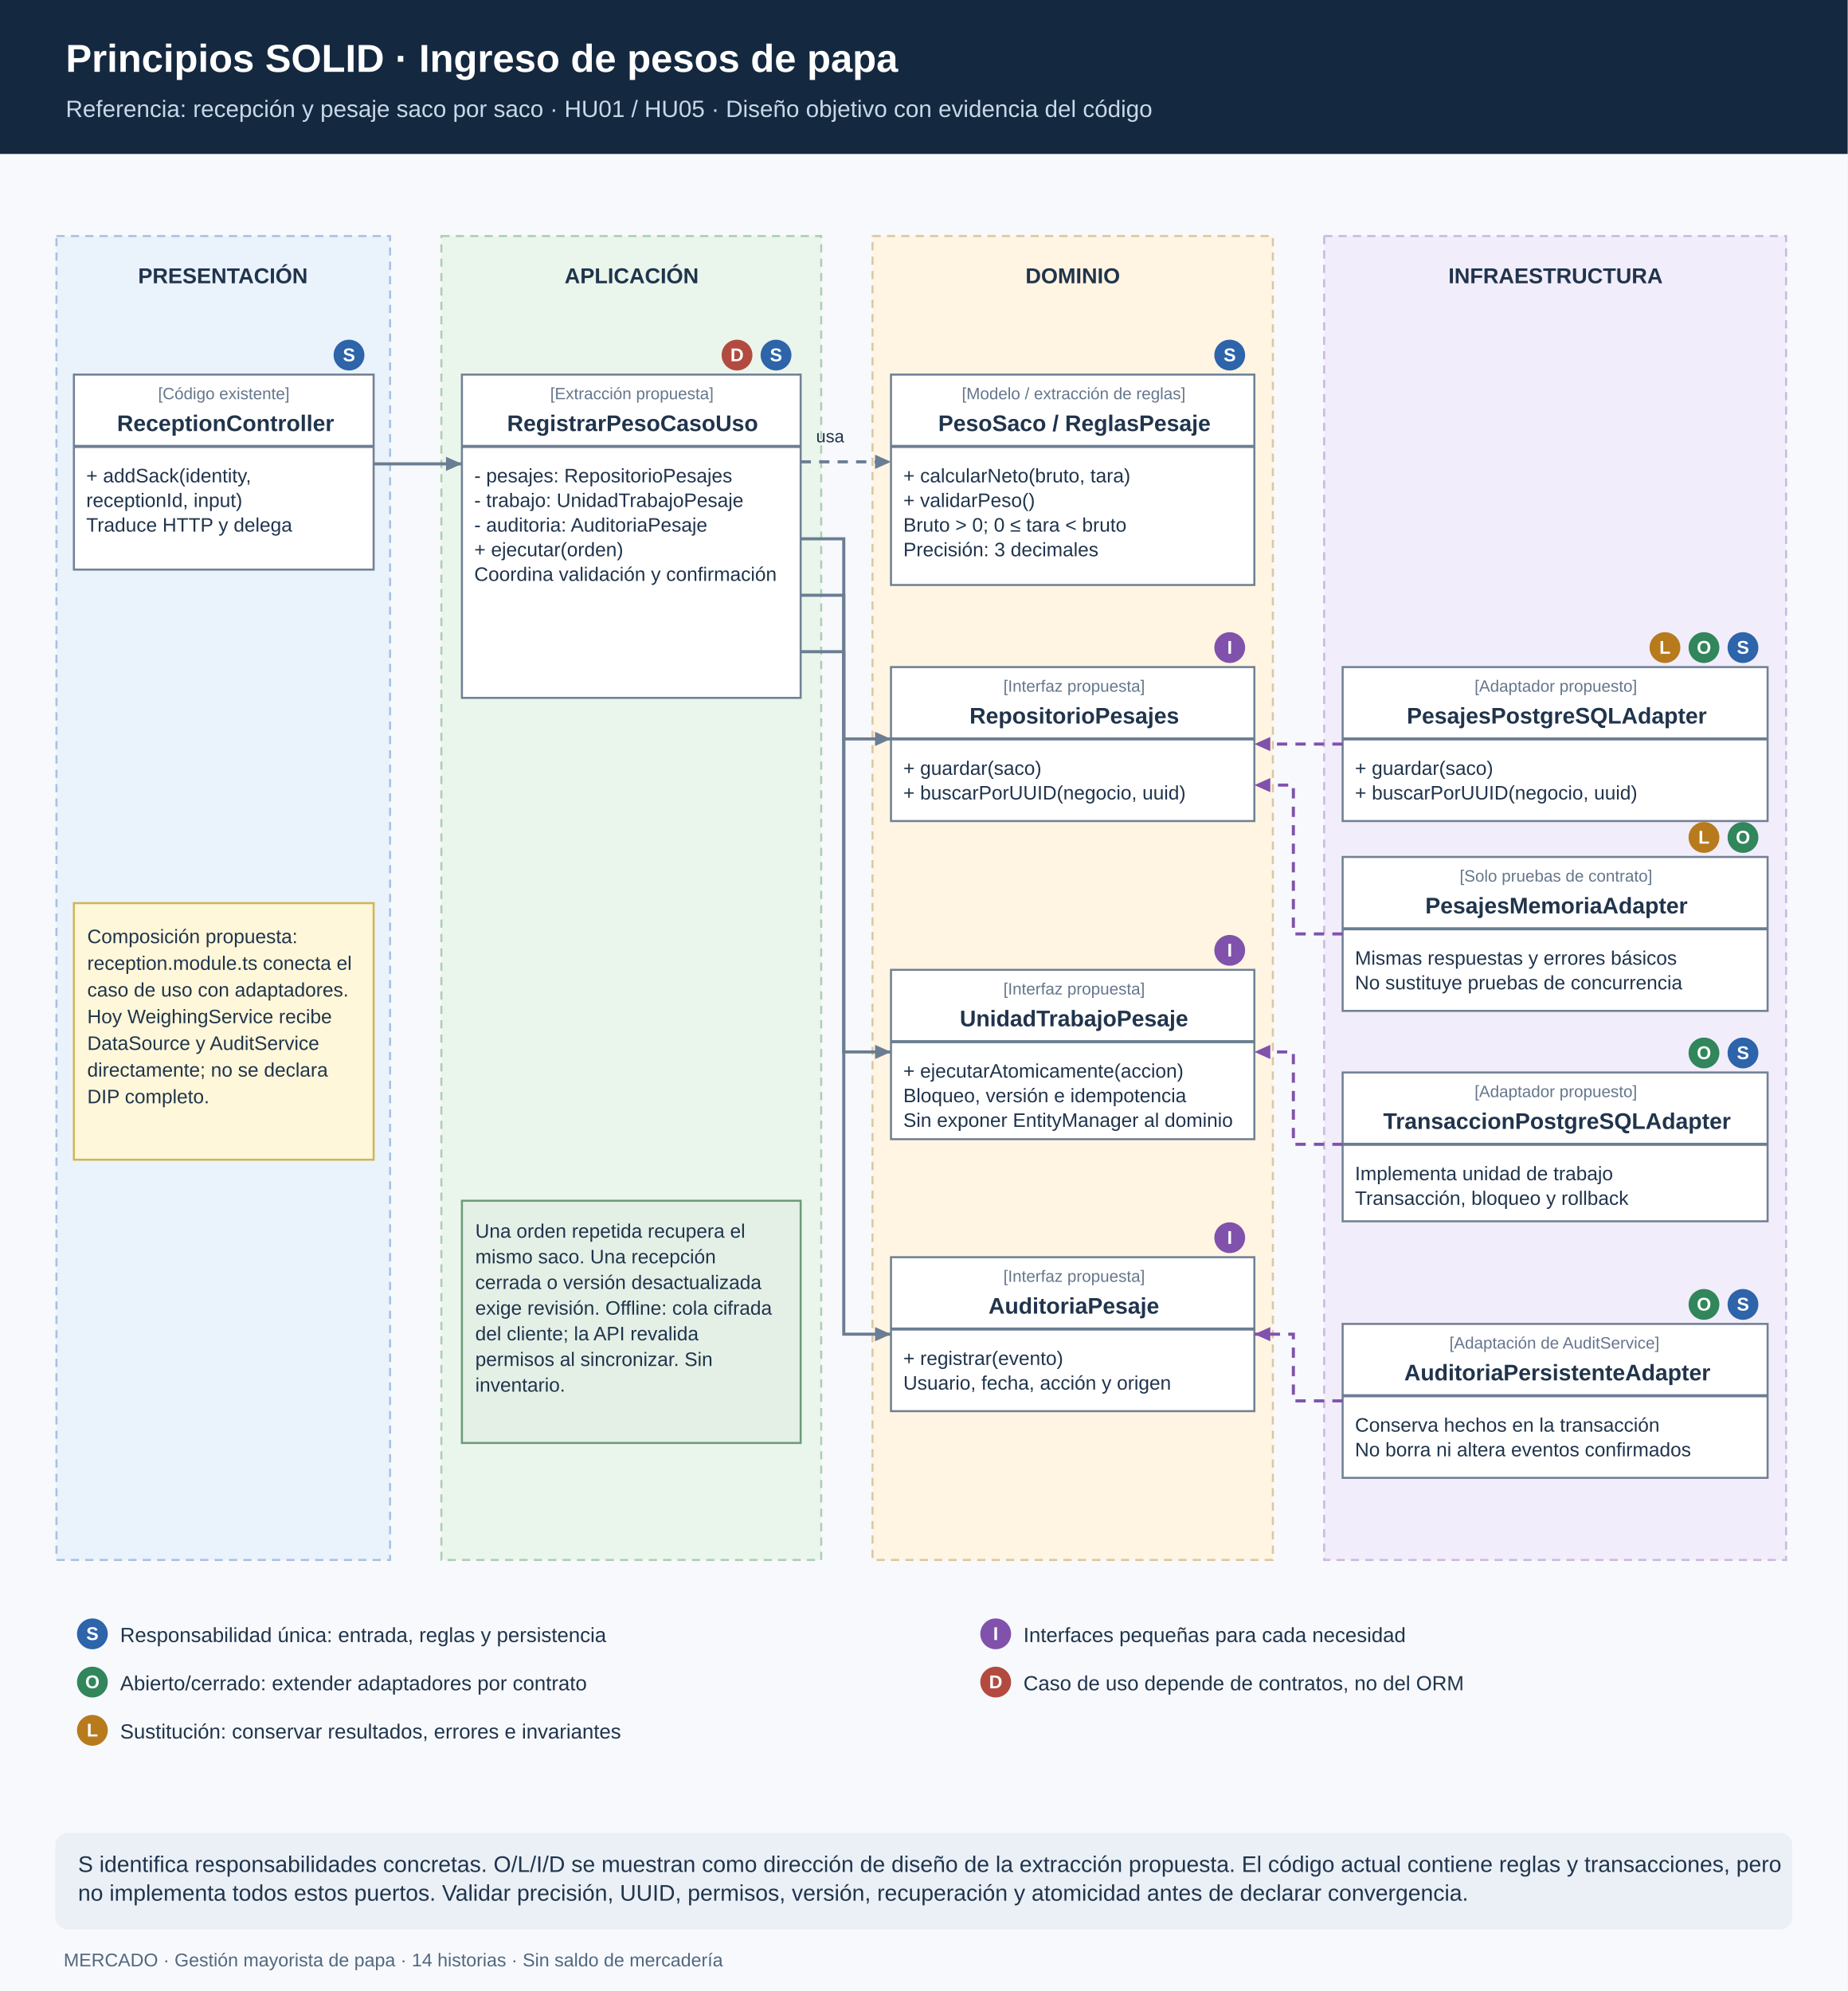
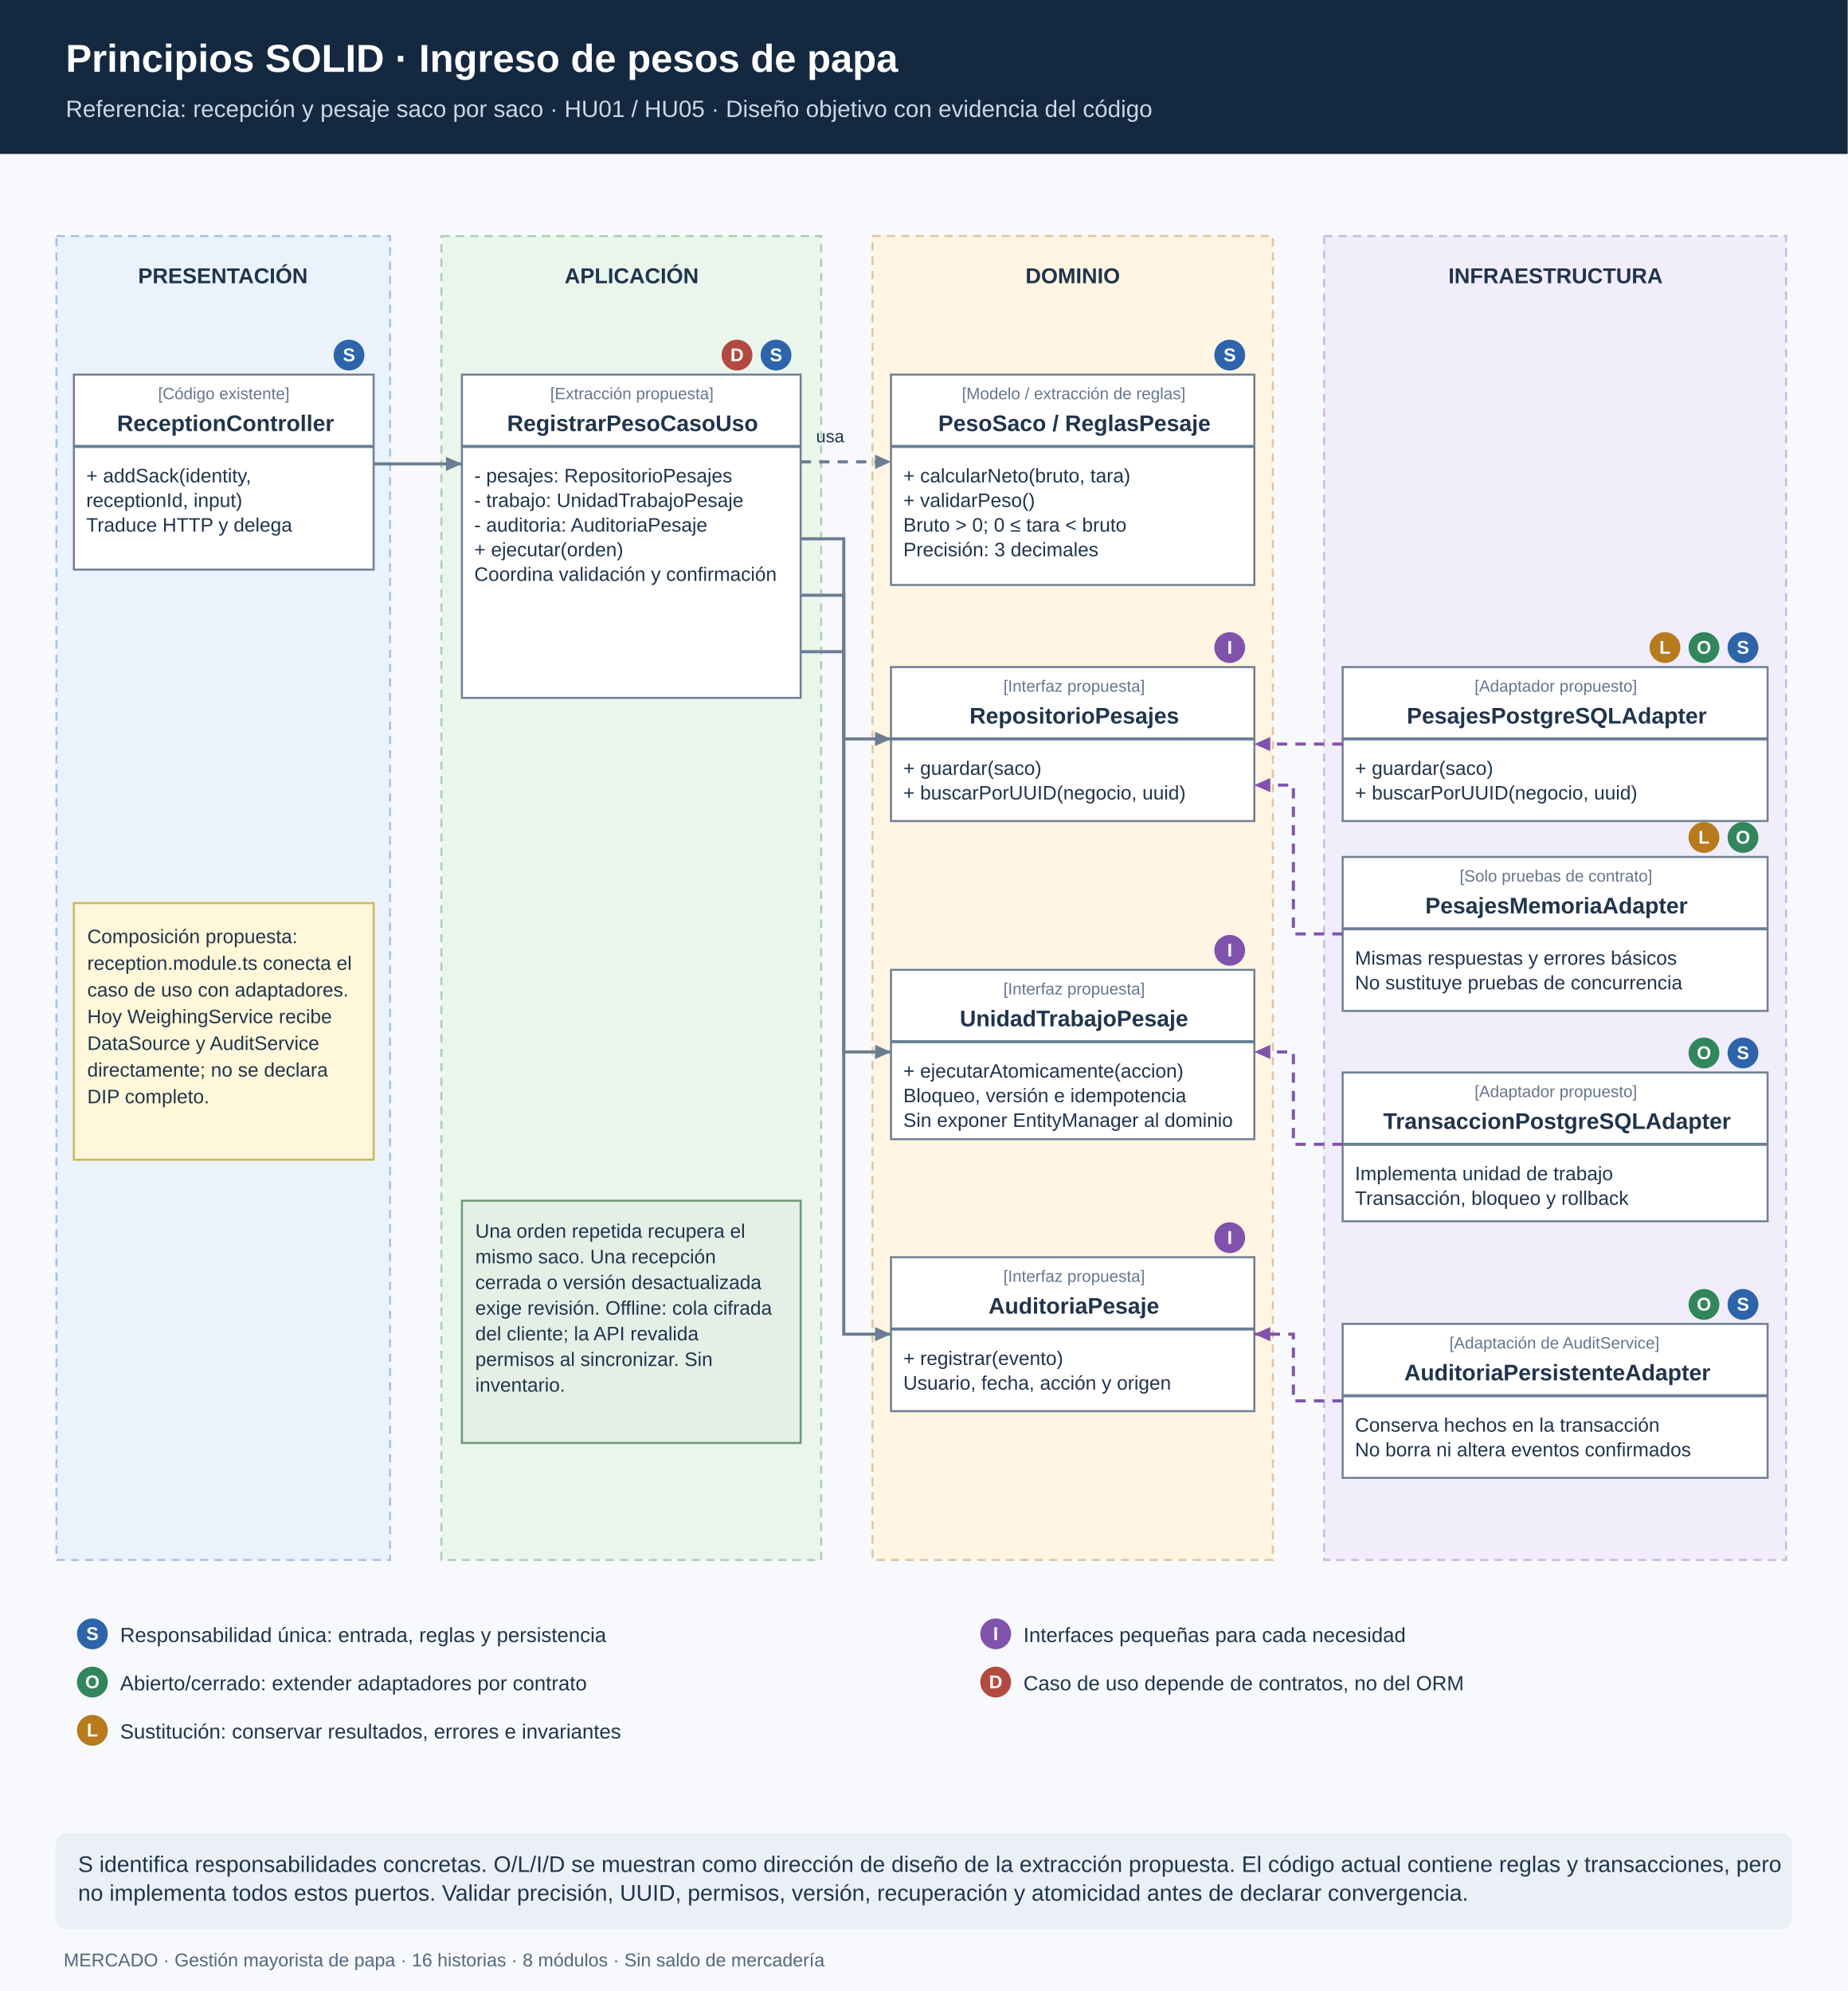
<svg xmlns="http://www.w3.org/2000/svg" width="1800" height="1940" viewBox="0 0 1800 1940" role="img">
  <rect width="1800" height="1940" fill="#f7f9fc" />
  <rect x="0" y="0" width="1800" height="150" rx="0" fill="#14283f" stroke="none" stroke-width="2" />
  <text x="64" y="70" font-family="Arial,sans-serif" font-size="38" font-weight="700" fill="white">Principios SOLID · Ingreso de pesos de papa</text>
  <text x="64" y="114" font-family="Arial,sans-serif" font-size="23" font-weight="400" fill="#c8d8e9">Referencia: recepción y pesaje saco por saco · HU01 / HU05 · Diseño objetivo con evidencia del código</text>
  <rect x="55" y="230" width="325" height="1290" rx="0" fill="#eaf2fc" stroke="#a8c1e2" stroke-width="2" stroke-dasharray="8 6" />
  <text x="134.508" y="276" font-family="Arial,sans-serif" font-size="21" font-weight="700" fill="#20344c">PRESENTACIÓN</text>
  <rect x="430" y="230" width="370" height="1290" rx="0" fill="#eaf6ec" stroke="#abd0b0" stroke-width="2" stroke-dasharray="8 6" />
  <text x="550.0" y="276" font-family="Arial,sans-serif" font-size="21" font-weight="700" fill="#20344c">APLICACIÓN</text>
  <rect x="850" y="230" width="390" height="1290" rx="0" fill="#fff5e2" stroke="#ddc6a0" stroke-width="2" stroke-dasharray="8 6" />
  <text x="999.0" y="276" font-family="Arial,sans-serif" font-size="21" font-weight="700" fill="#20344c">DOMINIO</text>
  <rect x="1290" y="230" width="450" height="1290" rx="0" fill="#f2edfa" stroke="#cab9e2" stroke-width="2" stroke-dasharray="8 6" />
  <text x="1411.0" y="276" font-family="Arial,sans-serif" font-size="21" font-weight="700" fill="#20344c">INFRAESTRUCTURA</text>
  <rect x="72" y="365" width="292" height="190" rx="0" fill="white" stroke="#718195" stroke-width="2" />
  <text x="154.0" y="389" font-family="Arial,sans-serif" font-size="16" font-weight="400" fill="#65768c">[Código existente]</text>
  <text x="114.0" y="420" font-family="Arial,sans-serif" font-size="22" font-weight="700" fill="#20344c">ReceptionController</text>
  <polyline points="72,435 364,435" fill="none" stroke="#6b7d93" stroke-width="3" />
  <text x="84" y="470" font-family="Arial,sans-serif" font-size="19" font-weight="400" fill="#20344c">+ addSack(identity,</text>
  <text x="84" y="494" font-family="Arial,sans-serif" font-size="19" font-weight="400" fill="#20344c">receptionId, input)</text>
  <text x="84" y="518" font-family="Arial,sans-serif" font-size="19" font-weight="400" fill="#20344c">Traduce HTTP y delega</text>
  <circle cx="340" cy="346" r="15" fill="#2d64aa" />
  <text x="334.0" y="352" font-family="Arial,sans-serif" font-size="18" font-weight="700" fill="white">S</text>
  <rect x="450" y="365" width="330" height="315" rx="0" fill="white" stroke="#718195" stroke-width="2" />
  <text x="536.0" y="389" font-family="Arial,sans-serif" font-size="16" font-weight="400" fill="#65768c">[Extracción propuesta]</text>
  <text x="494.0" y="420" font-family="Arial,sans-serif" font-size="22" font-weight="700" fill="#20344c">RegistrarPesoCasoUso</text>
  <polyline points="450,435 780,435" fill="none" stroke="#6b7d93" stroke-width="3" />
  <text x="462" y="470" font-family="Arial,sans-serif" font-size="19" font-weight="400" fill="#20344c">- pesajes: RepositorioPesajes</text>
  <text x="462" y="494" font-family="Arial,sans-serif" font-size="19" font-weight="400" fill="#20344c">- trabajo: UnidadTrabajoPesaje</text>
  <text x="462" y="518" font-family="Arial,sans-serif" font-size="19" font-weight="400" fill="#20344c">- auditoria: AuditoriaPesaje</text>
  <text x="462" y="542" font-family="Arial,sans-serif" font-size="19" font-weight="400" fill="#20344c">+ ejecutar(orden)</text>
  <text x="462" y="566" font-family="Arial,sans-serif" font-size="19" font-weight="400" fill="#20344c">Coordina validación y confirmación</text>
  <circle cx="756" cy="346" r="15" fill="#2d64aa" />
  <text x="750.0" y="352" font-family="Arial,sans-serif" font-size="18" font-weight="700" fill="white">S</text>
  <circle cx="718" cy="346" r="15" fill="#b34a40" />
  <text x="711.5" y="352" font-family="Arial,sans-serif" font-size="18" font-weight="700" fill="white">D</text>
  <rect x="868" y="365" width="354" height="205" rx="0" fill="white" stroke="#718195" stroke-width="2" />
  <text x="937.0" y="389" font-family="Arial,sans-serif" font-size="16" font-weight="400" fill="#65768c">[Modelo / extracción de reglas]</text>
  <text x="914.0" y="420" font-family="Arial,sans-serif" font-size="22" font-weight="700" fill="#20344c">PesoSaco / ReglasPesaje</text>
  <polyline points="868,435 1222,435" fill="none" stroke="#6b7d93" stroke-width="3" />
  <text x="880" y="470" font-family="Arial,sans-serif" font-size="19" font-weight="400" fill="#20344c">+ calcularNeto(bruto, tara)</text>
  <text x="880" y="494" font-family="Arial,sans-serif" font-size="19" font-weight="400" fill="#20344c">+ validarPeso()</text>
  <text x="880" y="518" font-family="Arial,sans-serif" font-size="19" font-weight="400" fill="#20344c">Bruto &gt; 0; 0 ≤ tara &lt; bruto</text>
  <text x="880" y="542" font-family="Arial,sans-serif" font-size="19" font-weight="400" fill="#20344c">Precisión: 3 decimales</text>
  <circle cx="1198" cy="346" r="15" fill="#2d64aa" />
  <text x="1192.0" y="352" font-family="Arial,sans-serif" font-size="18" font-weight="700" fill="white">S</text>
  <rect x="868" y="650" width="354" height="150" rx="0" fill="white" stroke="#718195" stroke-width="2" />
  <text x="977.5" y="674" font-family="Arial,sans-serif" font-size="16" font-weight="400" fill="#65768c">[Interfaz propuesta]</text>
  <text x="944.5" y="705" font-family="Arial,sans-serif" font-size="22" font-weight="700" fill="#20344c">RepositorioPesajes</text>
  <polyline points="868,720 1222,720" fill="none" stroke="#6b7d93" stroke-width="3" />
  <text x="880" y="755" font-family="Arial,sans-serif" font-size="19" font-weight="400" fill="#20344c">+ guardar(saco)</text>
  <text x="880" y="779" font-family="Arial,sans-serif" font-size="19" font-weight="400" fill="#20344c">+ buscarPorUUID(negocio, uuid)</text>
  <circle cx="1198" cy="631" r="15" fill="#8052ac" />
  <text x="1195.5" y="637" font-family="Arial,sans-serif" font-size="18" font-weight="700" fill="white">I</text>
  <rect x="868" y="945" width="354" height="165" rx="0" fill="white" stroke="#718195" stroke-width="2" />
  <text x="977.5" y="969" font-family="Arial,sans-serif" font-size="16" font-weight="400" fill="#65768c">[Interfaz propuesta]</text>
  <text x="935.008" y="1000" font-family="Arial,sans-serif" font-size="22" font-weight="700" fill="#20344c">UnidadTrabajoPesaje</text>
  <polyline points="868,1015 1222,1015" fill="none" stroke="#6b7d93" stroke-width="3" />
  <text x="880" y="1050" font-family="Arial,sans-serif" font-size="19" font-weight="400" fill="#20344c">+ ejecutarAtomicamente(accion)</text>
  <text x="880" y="1074" font-family="Arial,sans-serif" font-size="19" font-weight="400" fill="#20344c">Bloqueo, versión e idempotencia</text>
  <text x="880" y="1098" font-family="Arial,sans-serif" font-size="19" font-weight="400" fill="#20344c">Sin exponer EntityManager al dominio</text>
  <circle cx="1198" cy="926" r="15" fill="#8052ac" />
  <text x="1195.5" y="932" font-family="Arial,sans-serif" font-size="18" font-weight="700" fill="white">I</text>
  <rect x="868" y="1225" width="354" height="150" rx="0" fill="white" stroke="#718195" stroke-width="2" />
  <text x="977.5" y="1249" font-family="Arial,sans-serif" font-size="16" font-weight="400" fill="#65768c">[Interfaz propuesta]</text>
  <text x="963.0" y="1280" font-family="Arial,sans-serif" font-size="22" font-weight="700" fill="#20344c">AuditoriaPesaje</text>
  <polyline points="868,1295 1222,1295" fill="none" stroke="#6b7d93" stroke-width="3" />
  <text x="880" y="1330" font-family="Arial,sans-serif" font-size="19" font-weight="400" fill="#20344c">+ registrar(evento)</text>
  <text x="880" y="1354" font-family="Arial,sans-serif" font-size="19" font-weight="400" fill="#20344c">Usuario, fecha, acción y origen</text>
  <circle cx="1198" cy="1206" r="15" fill="#8052ac" />
  <text x="1195.5" y="1212" font-family="Arial,sans-serif" font-size="18" font-weight="700" fill="white">I</text>
  <rect x="1308" y="650" width="414" height="150" rx="0" fill="white" stroke="#718195" stroke-width="2" />
  <text x="1436.5" y="674" font-family="Arial,sans-serif" font-size="16" font-weight="400" fill="#65768c">[Adaptador propuesto]</text>
  <text x="1370.5" y="705" font-family="Arial,sans-serif" font-size="22" font-weight="700" fill="#20344c">PesajesPostgreSQLAdapter</text>
  <polyline points="1308,720 1722,720" fill="none" stroke="#6b7d93" stroke-width="3" />
  <text x="1320" y="755" font-family="Arial,sans-serif" font-size="19" font-weight="400" fill="#20344c">+ guardar(saco)</text>
  <text x="1320" y="779" font-family="Arial,sans-serif" font-size="19" font-weight="400" fill="#20344c">+ buscarPorUUID(negocio, uuid)</text>
  <circle cx="1698" cy="631" r="15" fill="#2d64aa" />
  <text x="1692.0" y="637" font-family="Arial,sans-serif" font-size="18" font-weight="700" fill="white">S</text>
  <circle cx="1660" cy="631" r="15" fill="#31865b" />
  <text x="1653.0" y="637" font-family="Arial,sans-serif" font-size="18" font-weight="700" fill="white">O</text>
  <circle cx="1622" cy="631" r="15" fill="#b77a1d" />
  <text x="1616.5" y="637" font-family="Arial,sans-serif" font-size="18" font-weight="700" fill="white">L</text>
  <rect x="1308" y="835" width="414" height="150" rx="0" fill="white" stroke="#718195" stroke-width="2" />
  <text x="1422.0" y="859" font-family="Arial,sans-serif" font-size="16" font-weight="400" fill="#65768c">[Solo pruebas de contrato]</text>
  <text x="1388.5" y="890" font-family="Arial,sans-serif" font-size="22" font-weight="700" fill="#20344c">PesajesMemoriaAdapter</text>
  <polyline points="1308,905 1722,905" fill="none" stroke="#6b7d93" stroke-width="3" />
  <text x="1320" y="940" font-family="Arial,sans-serif" font-size="19" font-weight="400" fill="#20344c">Mismas respuestas y errores básicos</text>
  <text x="1320" y="964" font-family="Arial,sans-serif" font-size="19" font-weight="400" fill="#20344c">No sustituye pruebas de concurrencia</text>
  <circle cx="1698" cy="816" r="15" fill="#31865b" />
  <text x="1691.0" y="822" font-family="Arial,sans-serif" font-size="18" font-weight="700" fill="white">O</text>
  <circle cx="1660" cy="816" r="15" fill="#b77a1d" />
  <text x="1654.5" y="822" font-family="Arial,sans-serif" font-size="18" font-weight="700" fill="white">L</text>
  <rect x="1308" y="1045" width="414" height="145" rx="0" fill="white" stroke="#718195" stroke-width="2" />
  <text x="1436.5" y="1069" font-family="Arial,sans-serif" font-size="16" font-weight="400" fill="#65768c">[Adaptador propuesto]</text>
  <text x="1347.508" y="1100" font-family="Arial,sans-serif" font-size="22" font-weight="700" fill="#20344c">TransaccionPostgreSQLAdapter</text>
  <polyline points="1308,1115 1722,1115" fill="none" stroke="#6b7d93" stroke-width="3" />
  <text x="1320" y="1150" font-family="Arial,sans-serif" font-size="19" font-weight="400" fill="#20344c">Implementa unidad de trabajo</text>
  <text x="1320" y="1174" font-family="Arial,sans-serif" font-size="19" font-weight="400" fill="#20344c">Transacción, bloqueo y rollback</text>
  <circle cx="1698" cy="1026" r="15" fill="#2d64aa" />
  <text x="1692.0" y="1032" font-family="Arial,sans-serif" font-size="18" font-weight="700" fill="white">S</text>
  <circle cx="1660" cy="1026" r="15" fill="#31865b" />
  <text x="1653.0" y="1032" font-family="Arial,sans-serif" font-size="18" font-weight="700" fill="white">O</text>
  <rect x="1308" y="1290" width="414" height="150" rx="0" fill="white" stroke="#718195" stroke-width="2" />
  <text x="1412.008" y="1314" font-family="Arial,sans-serif" font-size="16" font-weight="400" fill="#65768c">[Adaptación de AuditService]</text>
  <text x="1368.0" y="1345" font-family="Arial,sans-serif" font-size="22" font-weight="700" fill="#20344c">AuditoriaPersistenteAdapter</text>
  <polyline points="1308,1360 1722,1360" fill="none" stroke="#6b7d93" stroke-width="3" />
  <text x="1320" y="1395" font-family="Arial,sans-serif" font-size="19" font-weight="400" fill="#20344c">Conserva hechos en la transacción</text>
  <text x="1320" y="1419" font-family="Arial,sans-serif" font-size="19" font-weight="400" fill="#20344c">No borra ni altera eventos confirmados</text>
  <circle cx="1698" cy="1271" r="15" fill="#2d64aa" />
  <text x="1692.0" y="1277" font-family="Arial,sans-serif" font-size="18" font-weight="700" fill="white">S</text>
  <circle cx="1660" cy="1271" r="15" fill="#31865b" />
  <text x="1653.0" y="1277" font-family="Arial,sans-serif" font-size="18" font-weight="700" fill="white">O</text>
  <polyline points="364,452 450,452" fill="none" stroke="#6b7d93" stroke-width="3" />
  <polygon points="450,452 434.477,458.932 434.477,445.068" fill="#6b7d93" />
  <polyline points="780,450 868,450" fill="none" stroke="#6b7d93" stroke-width="3" stroke-dasharray="10 8" />
  <polygon points="868,450 852.477,456.932 852.477,443.068" fill="#6b7d93" />
  <text x="795" y="431" font-family="Arial,sans-serif" font-size="17" font-weight="400" fill="#20344c">usa</text>
  <polyline points="780,525 822,525 822,720 868,720" fill="none" stroke="#6b7d93" stroke-width="3" />
  <polygon points="868,720 852.477,726.932 852.477,713.068" fill="#6b7d93" />
  <polyline points="780,580 822,580 822,1025 868,1025" fill="none" stroke="#6b7d93" stroke-width="3" />
  <polygon points="868,1025 852.477,1031.932 852.477,1018.068" fill="#6b7d93" />
  <polyline points="780,635 822,635 822,1300 868,1300" fill="none" stroke="#6b7d93" stroke-width="3" />
  <polygon points="868,1300 852.477,1306.932 852.477,1293.068" fill="#6b7d93" />
  <polyline points="1308,725 1260,725 1260,725 1222,725" fill="none" stroke="#8052ac" stroke-width="3" stroke-dasharray="10 8" />
  <polygon points="1222,725 1237.523,718.068 1237.523,731.932" fill="#8052ac" />
  <polyline points="1308,910 1260,910 1260,765 1222,765" fill="none" stroke="#8052ac" stroke-width="3" stroke-dasharray="10 8" />
  <polygon points="1222,765 1237.523,758.068 1237.523,771.932" fill="#8052ac" />
  <polyline points="1308,1115 1260,1115 1260,1025 1222,1025" fill="none" stroke="#8052ac" stroke-width="3" stroke-dasharray="10 8" />
  <polygon points="1222,1025 1237.523,1018.068 1237.523,1031.932" fill="#8052ac" />
  <polyline points="1308,1365 1260,1365 1260,1300 1222,1300" fill="none" stroke="#8052ac" stroke-width="3" stroke-dasharray="10 8" />
  <polygon points="1222,1300 1237.523,1293.068 1237.523,1306.932" fill="#8052ac" />
  <rect x="72" y="880" width="292" height="250" rx="0" fill="#fff7d9" stroke="#ceb65a" stroke-width="2" />
  <text x="85" y="919" font-family="Arial,sans-serif" font-size="19" font-weight="400" fill="#20344c">Composición propuesta:</text>
  <text x="85" y="945" font-family="Arial,sans-serif" font-size="19" font-weight="400" fill="#20344c">reception.module.ts conecta el</text>
  <text x="85" y="971" font-family="Arial,sans-serif" font-size="19" font-weight="400" fill="#20344c">caso de uso con adaptadores.</text>
  <text x="85" y="997" font-family="Arial,sans-serif" font-size="19" font-weight="400" fill="#20344c">Hoy WeighingService recibe</text>
  <text x="85" y="1023" font-family="Arial,sans-serif" font-size="19" font-weight="400" fill="#20344c">DataSource y AuditService</text>
  <text x="85" y="1049" font-family="Arial,sans-serif" font-size="19" font-weight="400" fill="#20344c">directamente; no se declara</text>
  <text x="85" y="1075" font-family="Arial,sans-serif" font-size="19" font-weight="400" fill="#20344c">DIP completo.</text>
  <rect x="450" y="1170" width="330" height="236" rx="0" fill="#e4f0e6" stroke="#6e9a78" stroke-width="2" />
  <text x="463" y="1206" font-family="Arial,sans-serif" font-size="19" font-weight="400" fill="#20344c">Una orden repetida recupera el</text>
  <text x="463" y="1231" font-family="Arial,sans-serif" font-size="19" font-weight="400" fill="#20344c">mismo saco. Una recepción</text>
  <text x="463" y="1256" font-family="Arial,sans-serif" font-size="19" font-weight="400" fill="#20344c">cerrada o versión desactualizada</text>
  <text x="463" y="1281" font-family="Arial,sans-serif" font-size="19" font-weight="400" fill="#20344c">exige revisión. Offline: cola cifrada</text>
  <text x="463" y="1306" font-family="Arial,sans-serif" font-size="19" font-weight="400" fill="#20344c">del cliente; la API revalida</text>
  <text x="463" y="1331" font-family="Arial,sans-serif" font-size="19" font-weight="400" fill="#20344c">permisos al sincronizar. Sin</text>
  <text x="463" y="1356" font-family="Arial,sans-serif" font-size="19" font-weight="400" fill="#20344c">inventario.</text>
  <circle cx="90" cy="1592" r="15" fill="#2d64aa" />
  <text x="84.0" y="1598" font-family="Arial,sans-serif" font-size="18" font-weight="700" fill="white">S</text>
  <text x="117" y="1600" font-family="Arial,sans-serif" font-size="20" font-weight="400" fill="#20344c">Responsabilidad única: entrada, reglas y persistencia</text>
  <circle cx="90" cy="1639" r="15" fill="#31865b" />
  <text x="83.0" y="1645" font-family="Arial,sans-serif" font-size="18" font-weight="700" fill="white">O</text>
  <text x="117" y="1647" font-family="Arial,sans-serif" font-size="20" font-weight="400" fill="#20344c">Abierto/cerrado: extender adaptadores por contrato</text>
  <circle cx="90" cy="1686" r="15" fill="#b77a1d" />
  <text x="84.5" y="1692" font-family="Arial,sans-serif" font-size="18" font-weight="700" fill="white">L</text>
  <text x="117" y="1694" font-family="Arial,sans-serif" font-size="20" font-weight="400" fill="#20344c">Sustitución: conservar resultados, errores e invariantes</text>
  <circle cx="970" cy="1592" r="15" fill="#8052ac" />
  <text x="967.5" y="1598" font-family="Arial,sans-serif" font-size="18" font-weight="700" fill="white">I</text>
  <text x="997" y="1600" font-family="Arial,sans-serif" font-size="20" font-weight="400" fill="#20344c">Interfaces pequeñas para cada necesidad</text>
  <circle cx="970" cy="1639" r="15" fill="#b34a40" />
  <text x="963.5" y="1645" font-family="Arial,sans-serif" font-size="18" font-weight="700" fill="white">D</text>
  <text x="997" y="1647" font-family="Arial,sans-serif" font-size="20" font-weight="400" fill="#20344c">Caso de uso depende de contratos, no del ORM</text>
  <rect x="54" y="1786" width="1692" height="94" rx="12" fill="#eaf0f6" stroke="none" stroke-width="2" />
  <text x="76" y="1824" font-family="Arial,sans-serif" font-size="22" font-weight="400" fill="#20344c">S identifica responsabilidades concretas. O/L/I/D se muestran como dirección de diseño de la extracción propuesta. El código actual contiene reglas y transacciones, pero</text>
  <text x="76" y="1852" font-family="Arial,sans-serif" font-size="22" font-weight="400" fill="#20344c">no implementa todos estos puertos. Validar precisión, UUID, permisos, versión, recuperación y atomicidad antes de declarar convergencia.</text>
-   <text x="62" y="1916" font-family="Arial,sans-serif" font-size="18" font-weight="400" fill="#52677f">MERCADO  ·  Gestión mayorista de papa  ·  14 historias  ·  Sin saldo de mercadería</text>
+   <text x="62" y="1916" font-family="Arial,sans-serif" font-size="18" font-weight="400" fill="#52677f">MERCADO  ·  Gestión mayorista de papa  ·  16 historias  ·  8 módulos  ·  Sin saldo de mercadería</text>
</svg>
